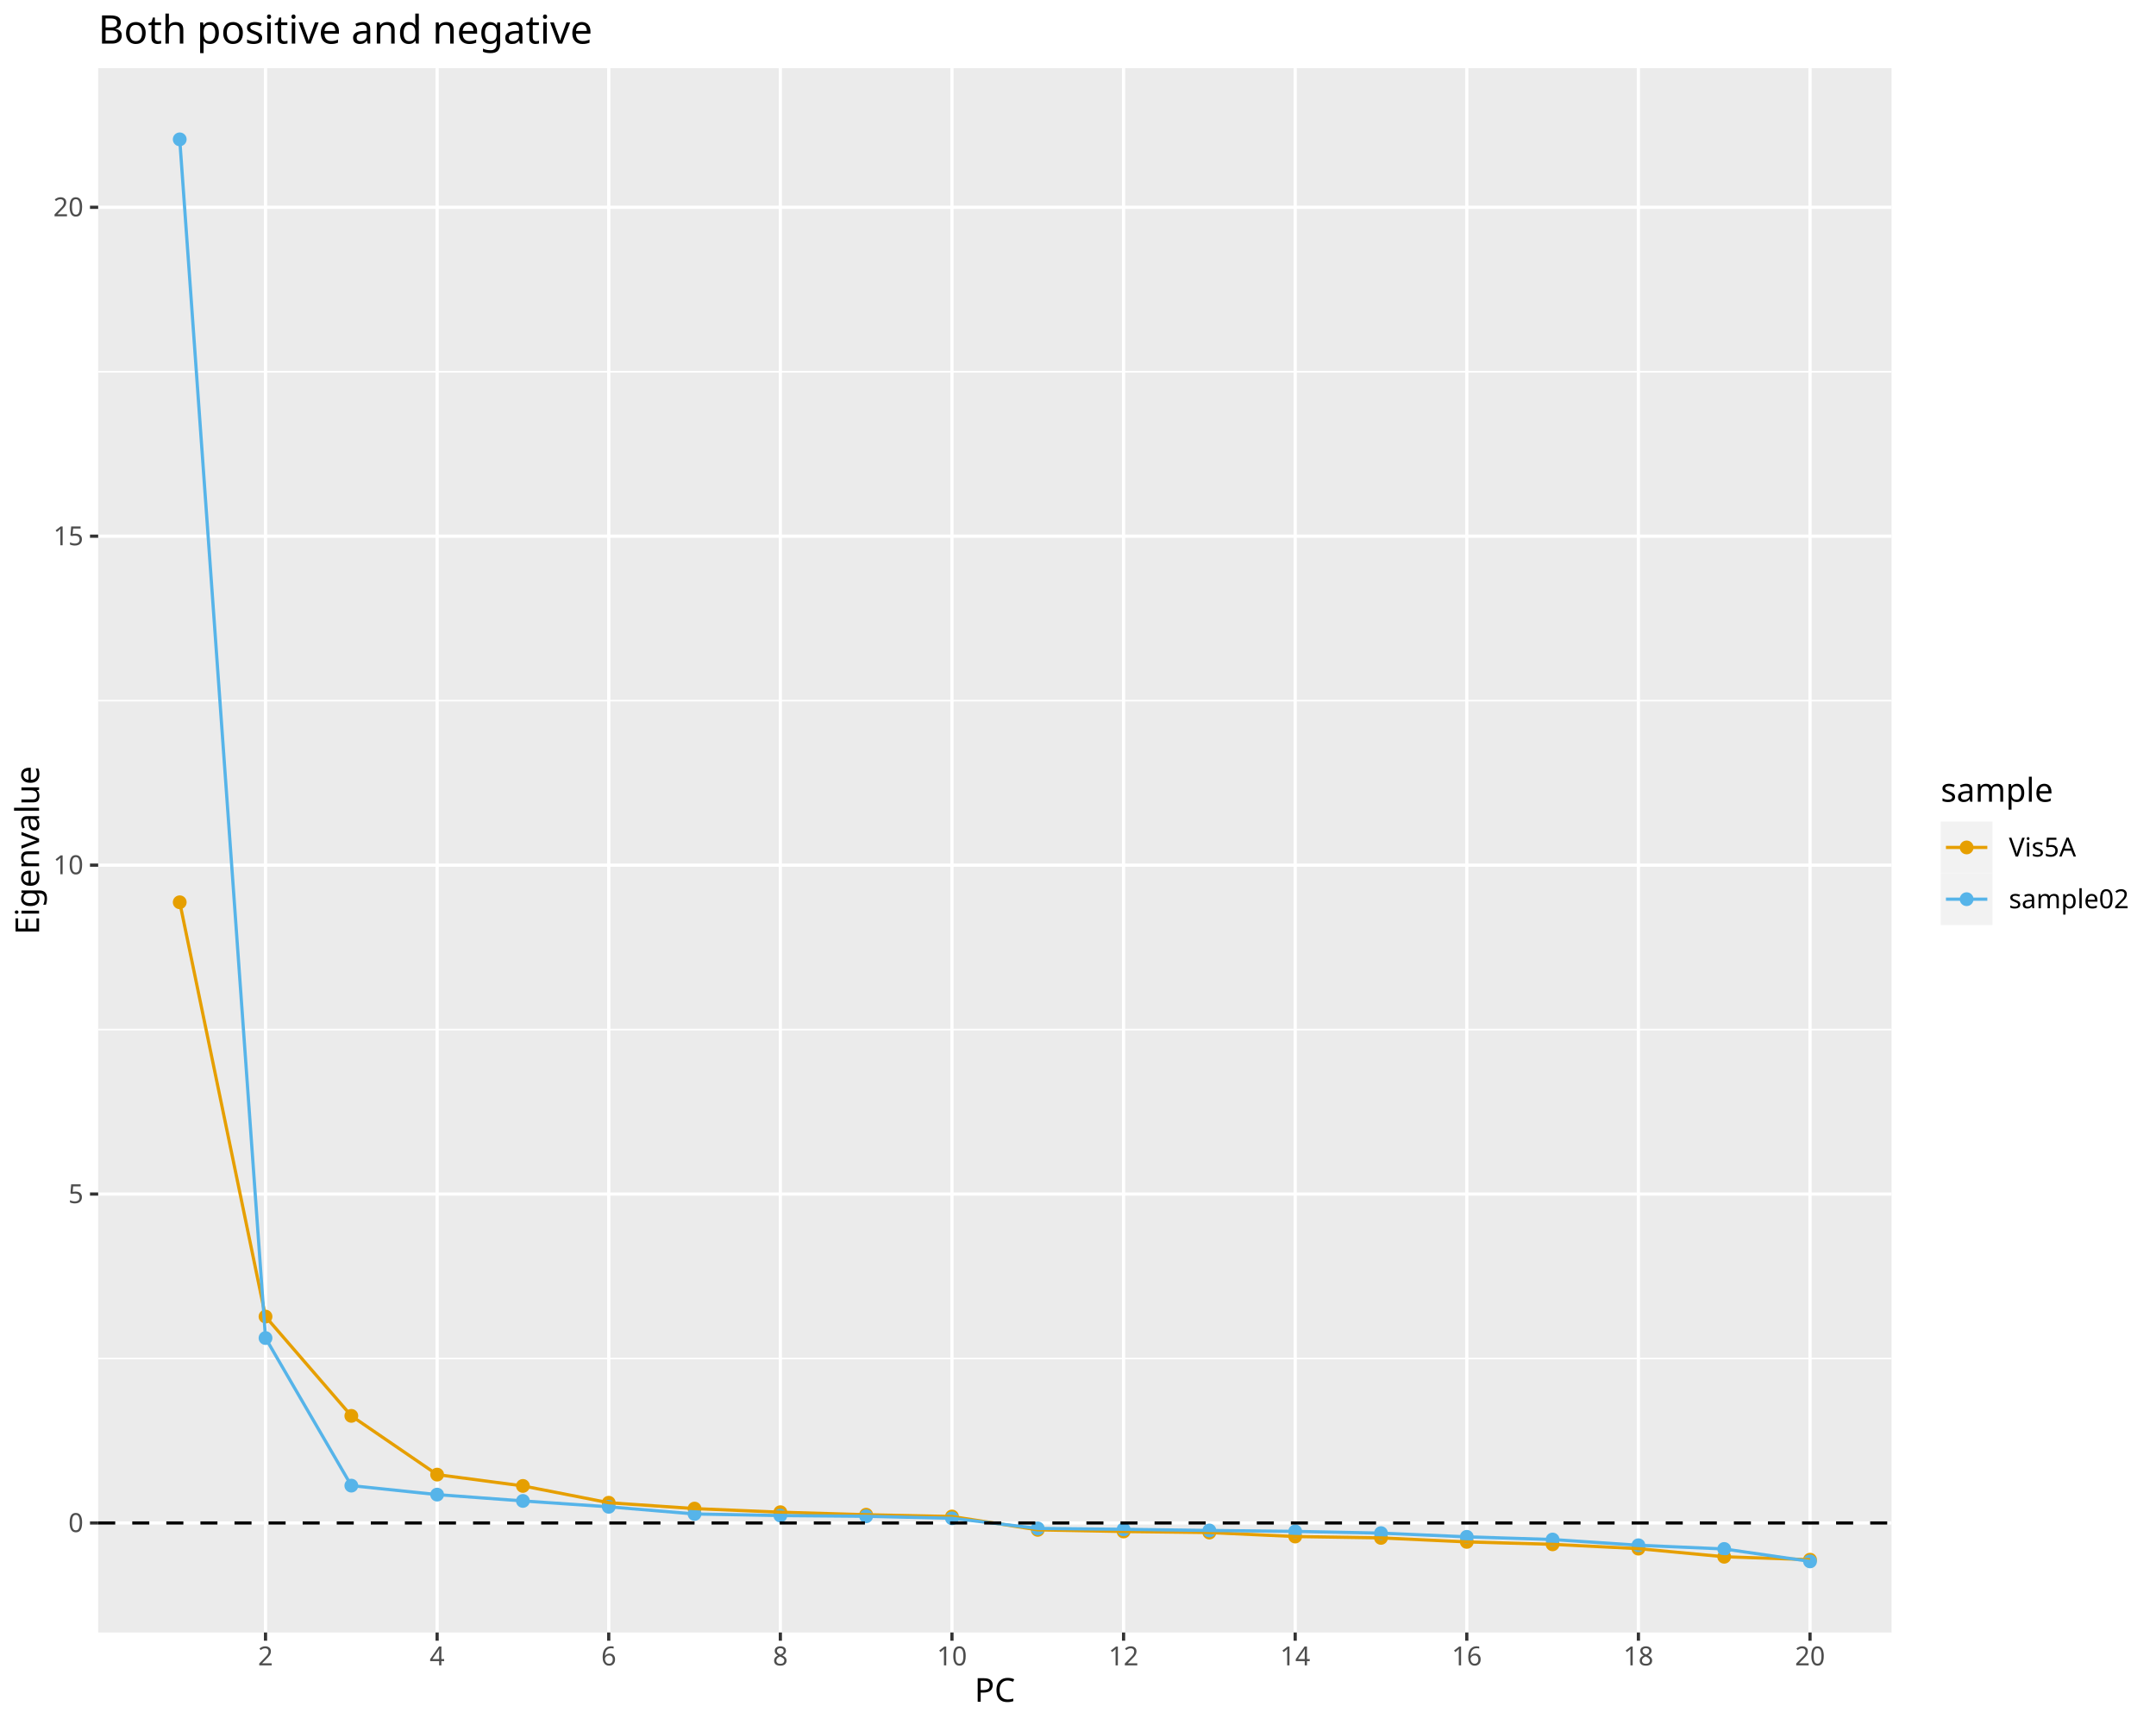
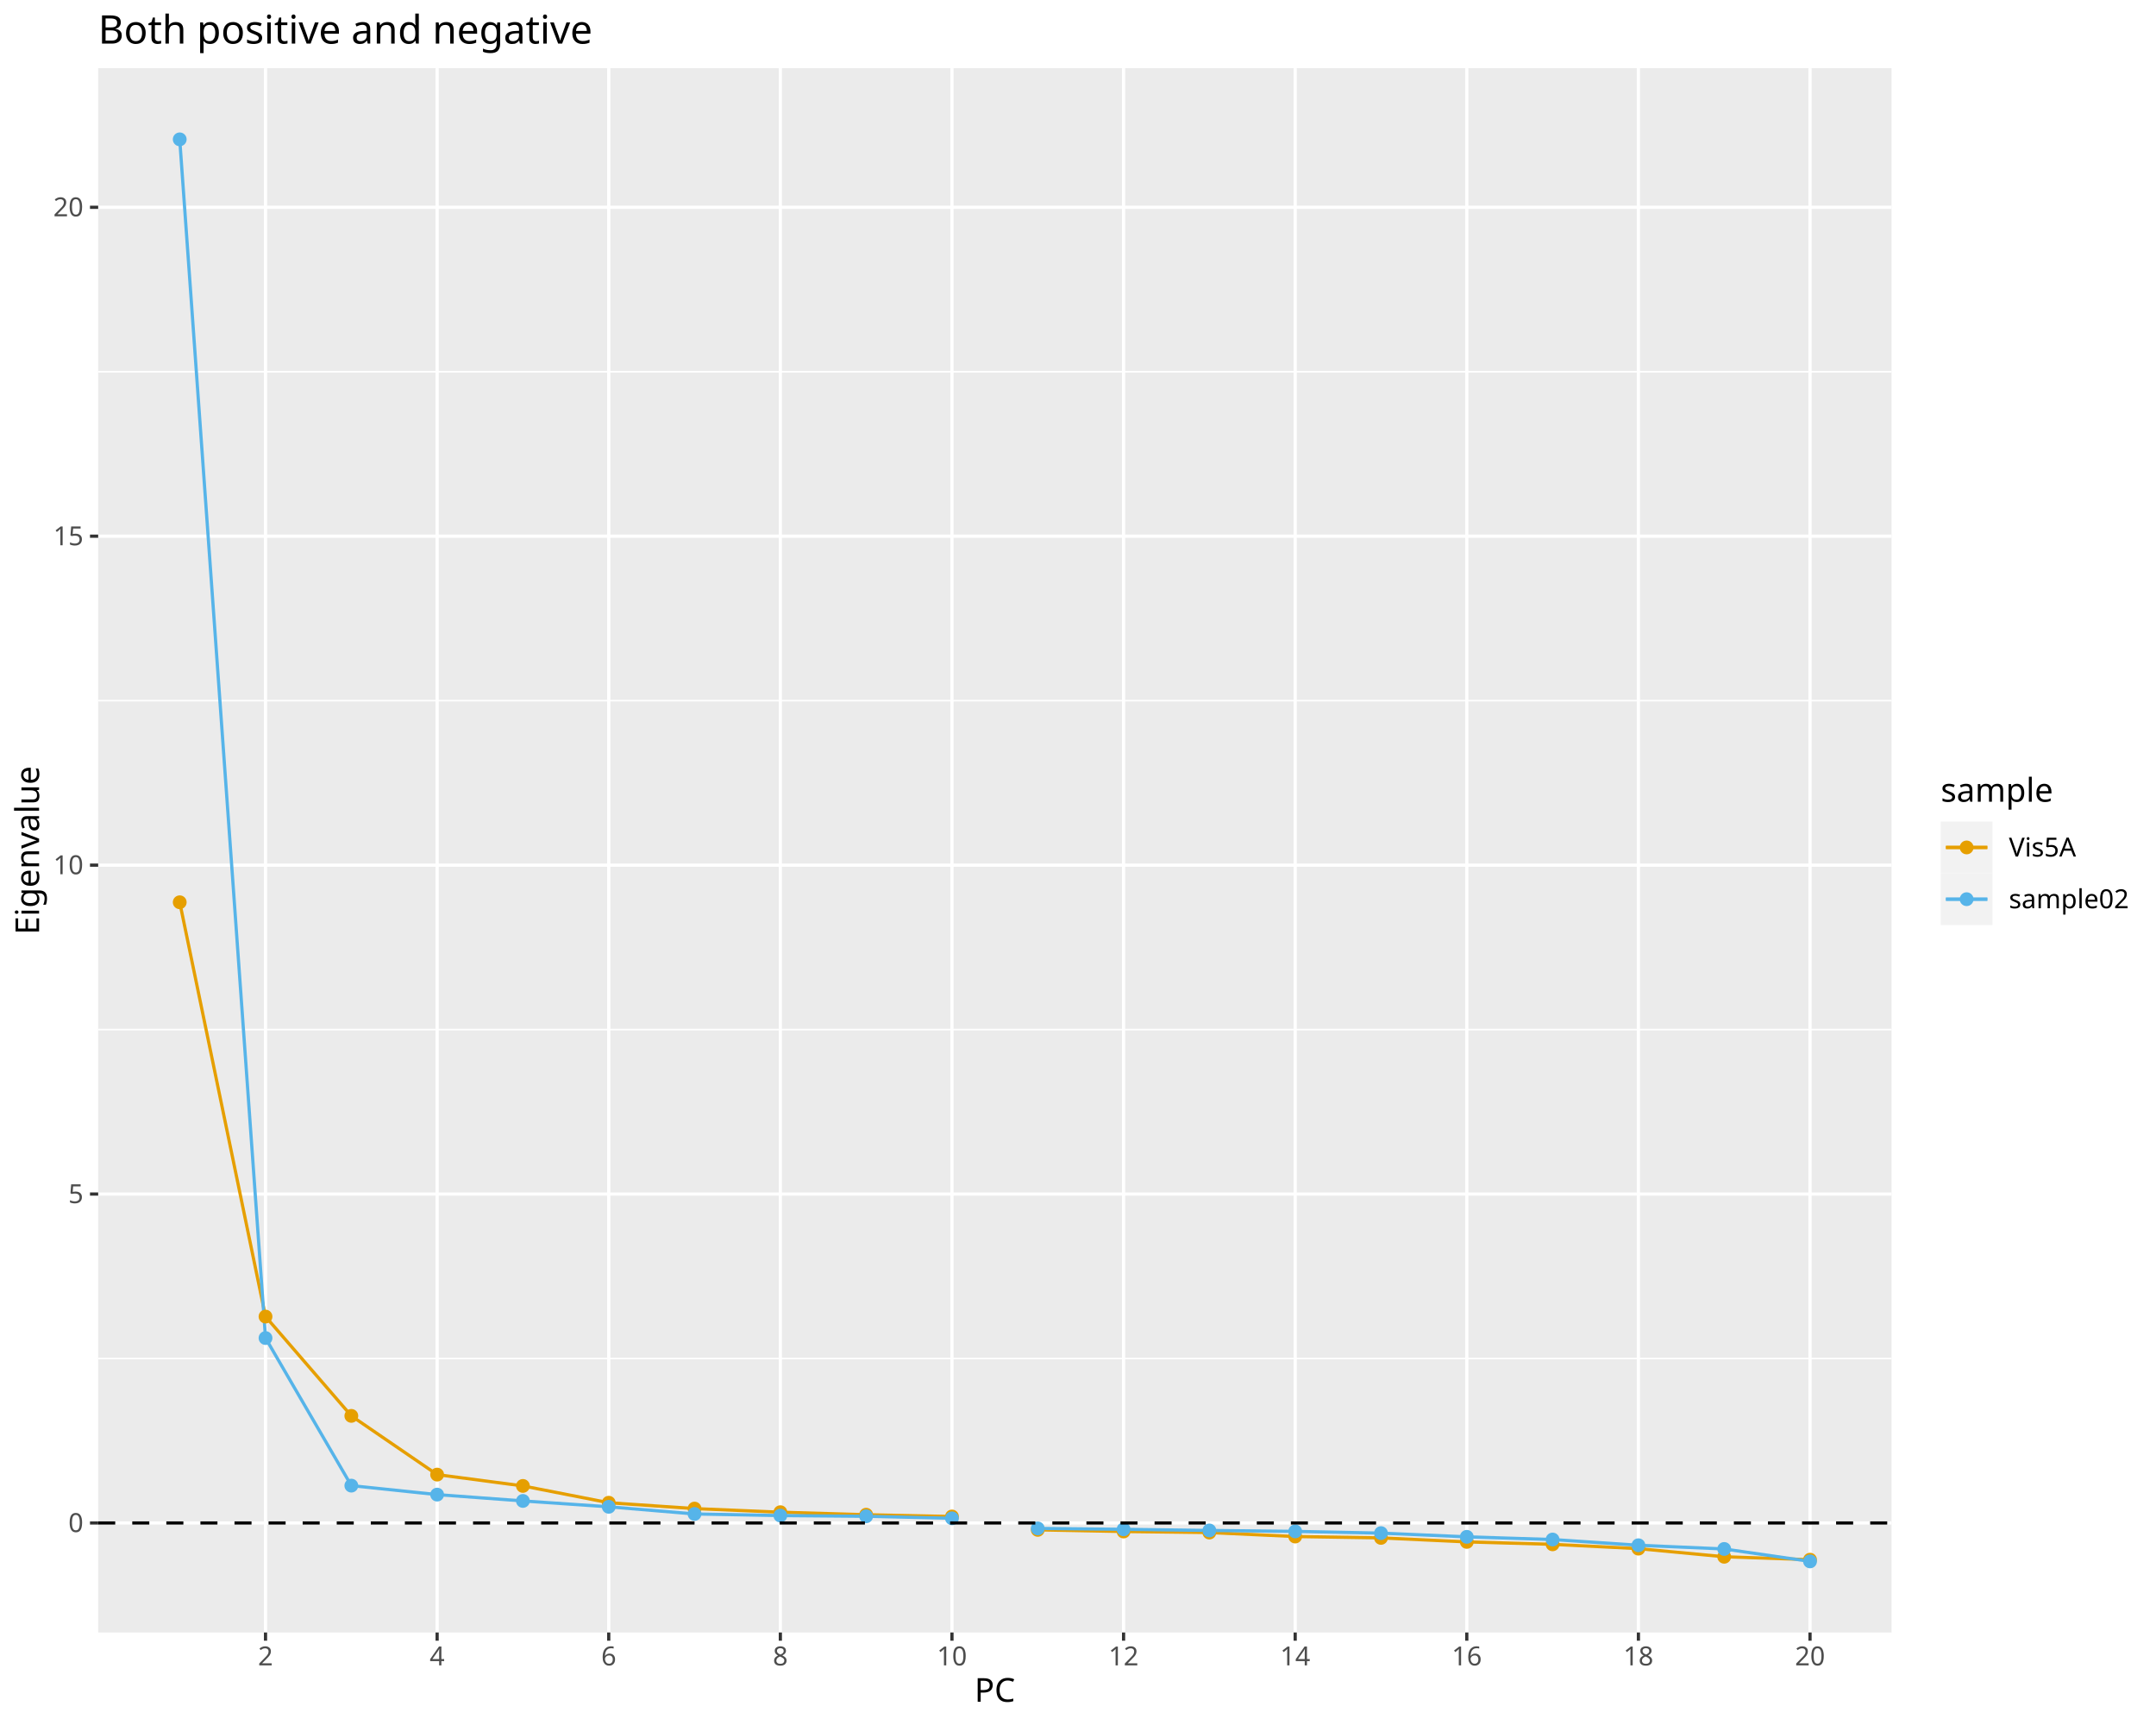
<svg xmlns="http://www.w3.org/2000/svg" class="svglite" data-engine-version="2.0" width="720.00pt" height="576.00pt" viewBox="0 0 720.00 576.00">
  <defs>
    <style type="text/css">
    .svglite line, .svglite polyline, .svglite polygon, .svglite path, .svglite rect, .svglite circle {
      fill: none;
      stroke: #000000;
      stroke-linecap: round;
      stroke-linejoin: round;
      stroke-miterlimit: 10.00;
    }
  </style>
  </defs>
  <rect width="100%" height="100%" style="stroke: none; fill: #FFFFFF;" />
  <defs>
    <clipPath id="cpMC4wMHw3MjAuMDB8MC4wMHw1NzYuMDA=">
      <rect x="0.00" y="0.00" width="720.00" height="576.00" />
    </clipPath>
  </defs>
  <g clip-path="url(#cpMC4wMHw3MjAuMDB8MC4wMHw1NzYuMDA=)">
    <rect x="0.00" y="0.00" width="720.00" height="576.00" style="stroke-width: 1.07; stroke: #FFFFFF; fill: #FFFFFF;" />
  </g>
  <defs>
    <clipPath id="cpMzIuNzl8NjMxLjY4fDIyLjc4fDU0NS4xMQ==">
      <rect x="32.79" y="22.78" width="598.89" height="522.33" />
    </clipPath>
  </defs>
  <g clip-path="url(#cpMzIuNzl8NjMxLjY4fDIyLjc4fDU0NS4xMQ==)">
    <rect x="32.79" y="22.78" width="598.89" height="522.33" style="stroke-width: 1.07; stroke: none; fill: #EBEBEB;" />
    <polyline points="32.79,453.63 631.68,453.63 " style="stroke-width: 0.53; stroke: #FFFFFF; stroke-linecap: butt;" />
    <polyline points="32.79,343.79 631.68,343.79 " style="stroke-width: 0.53; stroke: #FFFFFF; stroke-linecap: butt;" />
    <polyline points="32.79,233.96 631.68,233.96 " style="stroke-width: 0.53; stroke: #FFFFFF; stroke-linecap: butt;" />
    <polyline points="32.79,124.13 631.68,124.13 " style="stroke-width: 0.53; stroke: #FFFFFF; stroke-linecap: butt;" />
    <polyline points="32.79,508.54 631.68,508.54 " style="stroke-width: 1.07; stroke: #FFFFFF; stroke-linecap: butt;" />
    <polyline points="32.79,398.71 631.68,398.71 " style="stroke-width: 1.07; stroke: #FFFFFF; stroke-linecap: butt;" />
    <polyline points="32.79,288.88 631.68,288.88 " style="stroke-width: 1.07; stroke: #FFFFFF; stroke-linecap: butt;" />
    <polyline points="32.79,179.04 631.68,179.04 " style="stroke-width: 1.07; stroke: #FFFFFF; stroke-linecap: butt;" />
    <polyline points="32.79,69.21 631.68,69.21 " style="stroke-width: 1.07; stroke: #FFFFFF; stroke-linecap: butt;" />
    <polyline points="88.67,545.11 88.67,22.78 " style="stroke-width: 1.07; stroke: #FFFFFF; stroke-linecap: butt;" />
    <polyline points="145.98,545.11 145.98,22.78 " style="stroke-width: 1.07; stroke: #FFFFFF; stroke-linecap: butt;" />
    <polyline points="203.29,545.11 203.29,22.78 " style="stroke-width: 1.07; stroke: #FFFFFF; stroke-linecap: butt;" />
    <polyline points="260.60,545.11 260.60,22.78 " style="stroke-width: 1.07; stroke: #FFFFFF; stroke-linecap: butt;" />
    <polyline points="317.91,545.11 317.91,22.78 " style="stroke-width: 1.07; stroke: #FFFFFF; stroke-linecap: butt;" />
    <polyline points="375.22,545.11 375.22,22.78 " style="stroke-width: 1.07; stroke: #FFFFFF; stroke-linecap: butt;" />
    <polyline points="432.53,545.11 432.53,22.78 " style="stroke-width: 1.07; stroke: #FFFFFF; stroke-linecap: butt;" />
    <polyline points="489.84,545.11 489.84,22.78 " style="stroke-width: 1.07; stroke: #FFFFFF; stroke-linecap: butt;" />
    <polyline points="547.15,545.11 547.15,22.78 " style="stroke-width: 1.07; stroke: #FFFFFF; stroke-linecap: butt;" />
    <polyline points="604.46,545.11 604.46,22.78 " style="stroke-width: 1.07; stroke: #FFFFFF; stroke-linecap: butt;" />
+     <polyline points="60.02,301.28 88.67,439.62 117.33,472.78 145.98,492.39 174.63,496.17 203.29,501.78 231.94,503.74 260.60,504.94 289.25,505.78 317.91,506.38 " style="stroke-width: 1.07; stroke: #E69F00; stroke-linecap: butt;" />
+     <polyline points="60.02,46.53 88.67,446.79 117.33,496.07 145.98,499.07 174.63,501.18 203.29,503.14 231.94,505.53 260.60,506.07 289.25,506.31 317.91,506.98 " style="stroke-width: 1.07; stroke: #56B4E9; stroke-linecap: butt;" />
+     <polyline points="346.56,510.84 375.22,511.39 403.87,511.74 432.53,513.07 461.18,513.52 489.84,514.86 518.49,515.67 547.15,517.11 575.80,519.82 604.46,520.80 " style="stroke-width: 1.07; stroke: #E69F00; stroke-linecap: butt;" />
+     <polyline points="346.56,510.36 375.22,510.66 403.87,511.04 432.53,511.35 461.18,511.93 489.84,513.17 518.49,514.07 547.15,515.98 575.80,517.22 604.46,521.37 " style="stroke-width: 1.07; stroke: #56B4E9; stroke-linecap: butt;" />
    <circle cx="60.02" cy="301.28" r="1.95" style="stroke-width: 0.71; stroke: #E69F00; fill: #E69F00;" />
    <circle cx="88.67" cy="439.62" r="1.95" style="stroke-width: 0.71; stroke: #E69F00; fill: #E69F00;" />
    <circle cx="117.33" cy="472.78" r="1.95" style="stroke-width: 0.71; stroke: #E69F00; fill: #E69F00;" />
    <circle cx="145.98" cy="492.39" r="1.95" style="stroke-width: 0.71; stroke: #E69F00; fill: #E69F00;" />
    <circle cx="174.63" cy="496.17" r="1.95" style="stroke-width: 0.71; stroke: #E69F00; fill: #E69F00;" />
    <circle cx="203.29" cy="501.78" r="1.95" style="stroke-width: 0.71; stroke: #E69F00; fill: #E69F00;" />
    <circle cx="231.94" cy="503.74" r="1.95" style="stroke-width: 0.71; stroke: #E69F00; fill: #E69F00;" />
    <circle cx="260.60" cy="504.94" r="1.95" style="stroke-width: 0.71; stroke: #E69F00; fill: #E69F00;" />
    <circle cx="289.25" cy="505.78" r="1.95" style="stroke-width: 0.71; stroke: #E69F00; fill: #E69F00;" />
    <circle cx="317.91" cy="506.38" r="1.95" style="stroke-width: 0.71; stroke: #E69F00; fill: #E69F00;" />
    <circle cx="346.56" cy="510.84" r="1.95" style="stroke-width: 0.71; stroke: #E69F00; fill: #E69F00;" />
    <circle cx="375.22" cy="511.39" r="1.95" style="stroke-width: 0.71; stroke: #E69F00; fill: #E69F00;" />
    <circle cx="403.87" cy="511.74" r="1.95" style="stroke-width: 0.71; stroke: #E69F00; fill: #E69F00;" />
    <circle cx="432.53" cy="513.07" r="1.95" style="stroke-width: 0.71; stroke: #E69F00; fill: #E69F00;" />
    <circle cx="461.18" cy="513.52" r="1.95" style="stroke-width: 0.71; stroke: #E69F00; fill: #E69F00;" />
    <circle cx="489.84" cy="514.86" r="1.95" style="stroke-width: 0.71; stroke: #E69F00; fill: #E69F00;" />
    <circle cx="518.49" cy="515.67" r="1.95" style="stroke-width: 0.71; stroke: #E69F00; fill: #E69F00;" />
    <circle cx="547.15" cy="517.11" r="1.95" style="stroke-width: 0.71; stroke: #E69F00; fill: #E69F00;" />
    <circle cx="575.80" cy="519.82" r="1.95" style="stroke-width: 0.71; stroke: #E69F00; fill: #E69F00;" />
    <circle cx="604.46" cy="520.80" r="1.95" style="stroke-width: 0.71; stroke: #E69F00; fill: #E69F00;" />
    <circle cx="60.02" cy="46.53" r="1.95" style="stroke-width: 0.71; stroke: #56B4E9; fill: #56B4E9;" />
    <circle cx="88.67" cy="446.79" r="1.95" style="stroke-width: 0.71; stroke: #56B4E9; fill: #56B4E9;" />
    <circle cx="117.33" cy="496.07" r="1.95" style="stroke-width: 0.71; stroke: #56B4E9; fill: #56B4E9;" />
    <circle cx="145.98" cy="499.07" r="1.95" style="stroke-width: 0.71; stroke: #56B4E9; fill: #56B4E9;" />
    <circle cx="174.63" cy="501.18" r="1.95" style="stroke-width: 0.71; stroke: #56B4E9; fill: #56B4E9;" />
    <circle cx="203.29" cy="503.14" r="1.95" style="stroke-width: 0.71; stroke: #56B4E9; fill: #56B4E9;" />
    <circle cx="231.94" cy="505.53" r="1.95" style="stroke-width: 0.71; stroke: #56B4E9; fill: #56B4E9;" />
    <circle cx="260.60" cy="506.07" r="1.95" style="stroke-width: 0.71; stroke: #56B4E9; fill: #56B4E9;" />
    <circle cx="289.25" cy="506.31" r="1.95" style="stroke-width: 0.71; stroke: #56B4E9; fill: #56B4E9;" />
    <circle cx="317.91" cy="506.98" r="1.95" style="stroke-width: 0.71; stroke: #56B4E9; fill: #56B4E9;" />
    <circle cx="346.56" cy="510.36" r="1.95" style="stroke-width: 0.71; stroke: #56B4E9; fill: #56B4E9;" />
    <circle cx="375.22" cy="510.66" r="1.95" style="stroke-width: 0.71; stroke: #56B4E9; fill: #56B4E9;" />
    <circle cx="403.87" cy="511.04" r="1.95" style="stroke-width: 0.71; stroke: #56B4E9; fill: #56B4E9;" />
    <circle cx="432.53" cy="511.35" r="1.95" style="stroke-width: 0.71; stroke: #56B4E9; fill: #56B4E9;" />
    <circle cx="461.18" cy="511.93" r="1.95" style="stroke-width: 0.71; stroke: #56B4E9; fill: #56B4E9;" />
    <circle cx="489.84" cy="513.17" r="1.95" style="stroke-width: 0.71; stroke: #56B4E9; fill: #56B4E9;" />
    <circle cx="518.49" cy="514.07" r="1.95" style="stroke-width: 0.71; stroke: #56B4E9; fill: #56B4E9;" />
    <circle cx="547.15" cy="515.98" r="1.95" style="stroke-width: 0.71; stroke: #56B4E9; fill: #56B4E9;" />
    <circle cx="575.80" cy="517.22" r="1.95" style="stroke-width: 0.71; stroke: #56B4E9; fill: #56B4E9;" />
    <circle cx="604.46" cy="521.37" r="1.95" style="stroke-width: 0.71; stroke: #56B4E9; fill: #56B4E9;" />
-     <polyline points="60.02,301.28 88.67,439.62 117.33,472.78 145.98,492.39 174.63,496.17 203.29,501.78 231.94,503.74 260.60,504.94 289.25,505.78 317.91,506.38 346.56,510.84 375.22,511.39 403.87,511.74 432.53,513.07 461.18,513.52 489.84,514.86 518.49,515.67 547.15,517.11 575.80,519.82 604.46,520.80 " style="stroke-width: 1.07; stroke: #E69F00; stroke-linecap: butt;" />
-     <polyline points="60.02,46.53 88.67,446.79 117.33,496.07 145.98,499.07 174.63,501.18 203.29,503.14 231.94,505.53 260.60,506.07 289.25,506.31 317.91,506.98 346.56,510.36 375.22,510.66 403.87,511.04 432.53,511.35 461.18,511.93 489.84,513.17 518.49,514.07 547.15,515.98 575.80,517.22 604.46,521.37 " style="stroke-width: 1.07; stroke: #56B4E9; stroke-linecap: butt;" />
    <line x1="32.79" y1="508.54" x2="631.68" y2="508.54" style="stroke-width: 1.07; stroke-dasharray: 5.69,5.69; stroke-linecap: butt;" />
  </g>
  <g clip-path="url(#cpMC4wMHw3MjAuMDB8MC4wMHw1NzYuMDA=)">
    <text x="27.86" y="511.57" text-anchor="end" style="font-size: 8.80px; fill: #4D4D4D; font-family: sans;" textLength="4.89px" lengthAdjust="spacingAndGlyphs">0</text>
    <text x="27.86" y="401.74" text-anchor="end" style="font-size: 8.80px; fill: #4D4D4D; font-family: sans;" textLength="4.89px" lengthAdjust="spacingAndGlyphs">5</text>
    <text x="27.86" y="291.91" text-anchor="end" style="font-size: 8.80px; fill: #4D4D4D; font-family: sans;" textLength="9.79px" lengthAdjust="spacingAndGlyphs">10</text>
    <text x="27.86" y="182.07" text-anchor="end" style="font-size: 8.80px; fill: #4D4D4D; font-family: sans;" textLength="9.79px" lengthAdjust="spacingAndGlyphs">15</text>
    <text x="27.86" y="72.24" text-anchor="end" style="font-size: 8.80px; fill: #4D4D4D; font-family: sans;" textLength="9.79px" lengthAdjust="spacingAndGlyphs">20</text>
    <polyline points="30.05,508.54 32.79,508.54 " style="stroke-width: 1.07; stroke: #333333; stroke-linecap: butt;" />
    <polyline points="30.05,398.71 32.79,398.71 " style="stroke-width: 1.07; stroke: #333333; stroke-linecap: butt;" />
    <polyline points="30.05,288.88 32.79,288.88 " style="stroke-width: 1.07; stroke: #333333; stroke-linecap: butt;" />
    <polyline points="30.05,179.04 32.79,179.04 " style="stroke-width: 1.07; stroke: #333333; stroke-linecap: butt;" />
    <polyline points="30.05,69.21 32.79,69.21 " style="stroke-width: 1.07; stroke: #333333; stroke-linecap: butt;" />
    <polyline points="88.67,547.85 88.67,545.11 " style="stroke-width: 1.07; stroke: #333333; stroke-linecap: butt;" />
    <polyline points="145.98,547.85 145.98,545.11 " style="stroke-width: 1.07; stroke: #333333; stroke-linecap: butt;" />
    <polyline points="203.29,547.85 203.29,545.11 " style="stroke-width: 1.07; stroke: #333333; stroke-linecap: butt;" />
    <polyline points="260.60,547.85 260.60,545.11 " style="stroke-width: 1.07; stroke: #333333; stroke-linecap: butt;" />
    <polyline points="317.91,547.85 317.91,545.11 " style="stroke-width: 1.07; stroke: #333333; stroke-linecap: butt;" />
    <polyline points="375.22,547.85 375.22,545.11 " style="stroke-width: 1.07; stroke: #333333; stroke-linecap: butt;" />
    <polyline points="432.53,547.85 432.53,545.11 " style="stroke-width: 1.07; stroke: #333333; stroke-linecap: butt;" />
    <polyline points="489.84,547.85 489.84,545.11 " style="stroke-width: 1.07; stroke: #333333; stroke-linecap: butt;" />
    <polyline points="547.15,547.85 547.15,545.11 " style="stroke-width: 1.07; stroke: #333333; stroke-linecap: butt;" />
    <polyline points="604.46,547.85 604.46,545.11 " style="stroke-width: 1.07; stroke: #333333; stroke-linecap: butt;" />
    <text x="88.67" y="556.10" text-anchor="middle" style="font-size: 8.80px; fill: #4D4D4D; font-family: sans;" textLength="4.89px" lengthAdjust="spacingAndGlyphs">2</text>
    <text x="145.98" y="556.10" text-anchor="middle" style="font-size: 8.80px; fill: #4D4D4D; font-family: sans;" textLength="4.89px" lengthAdjust="spacingAndGlyphs">4</text>
    <text x="203.29" y="556.10" text-anchor="middle" style="font-size: 8.80px; fill: #4D4D4D; font-family: sans;" textLength="4.89px" lengthAdjust="spacingAndGlyphs">6</text>
    <text x="260.60" y="556.10" text-anchor="middle" style="font-size: 8.80px; fill: #4D4D4D; font-family: sans;" textLength="4.89px" lengthAdjust="spacingAndGlyphs">8</text>
    <text x="317.91" y="556.10" text-anchor="middle" style="font-size: 8.80px; fill: #4D4D4D; font-family: sans;" textLength="9.79px" lengthAdjust="spacingAndGlyphs">10</text>
    <text x="375.22" y="556.10" text-anchor="middle" style="font-size: 8.80px; fill: #4D4D4D; font-family: sans;" textLength="9.79px" lengthAdjust="spacingAndGlyphs">12</text>
    <text x="432.53" y="556.10" text-anchor="middle" style="font-size: 8.80px; fill: #4D4D4D; font-family: sans;" textLength="9.79px" lengthAdjust="spacingAndGlyphs">14</text>
    <text x="489.84" y="556.10" text-anchor="middle" style="font-size: 8.80px; fill: #4D4D4D; font-family: sans;" textLength="9.79px" lengthAdjust="spacingAndGlyphs">16</text>
    <text x="547.15" y="556.10" text-anchor="middle" style="font-size: 8.80px; fill: #4D4D4D; font-family: sans;" textLength="9.79px" lengthAdjust="spacingAndGlyphs">18</text>
    <text x="604.46" y="556.10" text-anchor="middle" style="font-size: 8.80px; fill: #4D4D4D; font-family: sans;" textLength="9.79px" lengthAdjust="spacingAndGlyphs">20</text>
    <text x="332.24" y="568.24" text-anchor="middle" style="font-size: 11.00px; font-family: sans;" textLength="15.29px" lengthAdjust="spacingAndGlyphs">PC</text>
    <text transform="translate(13.05,283.95) rotate(-90)" text-anchor="middle" style="font-size: 11.00px; font-family: sans;" textLength="54.44px" lengthAdjust="spacingAndGlyphs">Eigenvalue</text>
    <rect x="642.64" y="253.52" width="71.88" height="60.85" style="stroke-width: 1.07; stroke: none; fill: #FFFFFF;" />
    <text x="648.12" y="267.71" style="font-size: 11.00px; font-family: sans;" textLength="35.47px" lengthAdjust="spacingAndGlyphs">sample</text>
    <rect x="648.12" y="274.33" width="17.28" height="17.28" style="stroke-width: 1.07; stroke: none; fill: #F2F2F2;" />
+     <line x1="649.85" y1="282.97" x2="663.67" y2="282.97" style="stroke-width: 1.07; stroke: #E69F00; stroke-linecap: butt;" />
+     <line x1="649.85" y1="282.97" x2="663.67" y2="282.97" style="stroke-width: 1.07; stroke: #E69F00; stroke-linecap: butt;" />
    <circle cx="656.76" cy="282.97" r="1.95" style="stroke-width: 0.71; stroke: #E69F00; fill: #E69F00;" />
-     <line x1="649.85" y1="282.97" x2="663.67" y2="282.97" style="stroke-width: 1.07; stroke: #E69F00; stroke-linecap: butt;" />
    <rect x="648.12" y="291.61" width="17.28" height="17.28" style="stroke-width: 1.07; stroke: none; fill: #F2F2F2;" />
+     <line x1="649.85" y1="300.25" x2="663.67" y2="300.25" style="stroke-width: 1.07; stroke: #56B4E9; stroke-linecap: butt;" />
+     <line x1="649.85" y1="300.25" x2="663.67" y2="300.25" style="stroke-width: 1.07; stroke: #56B4E9; stroke-linecap: butt;" />
    <circle cx="656.76" cy="300.25" r="1.95" style="stroke-width: 0.71; stroke: #56B4E9; fill: #56B4E9;" />
-     <line x1="649.85" y1="300.25" x2="663.67" y2="300.25" style="stroke-width: 1.07; stroke: #56B4E9; stroke-linecap: butt;" />
    <text x="670.88" y="286.00" style="font-size: 8.80px; font-family: sans;" textLength="22.99px" lengthAdjust="spacingAndGlyphs">Vis5A</text>
    <text x="670.88" y="303.28" style="font-size: 8.80px; font-family: sans;" textLength="38.16px" lengthAdjust="spacingAndGlyphs">sample02</text>
    <text x="32.79" y="14.56" style="font-size: 13.20px; font-family: sans;" textLength="154.86px" lengthAdjust="spacingAndGlyphs">Both positive and negative</text>
  </g>
</svg>
